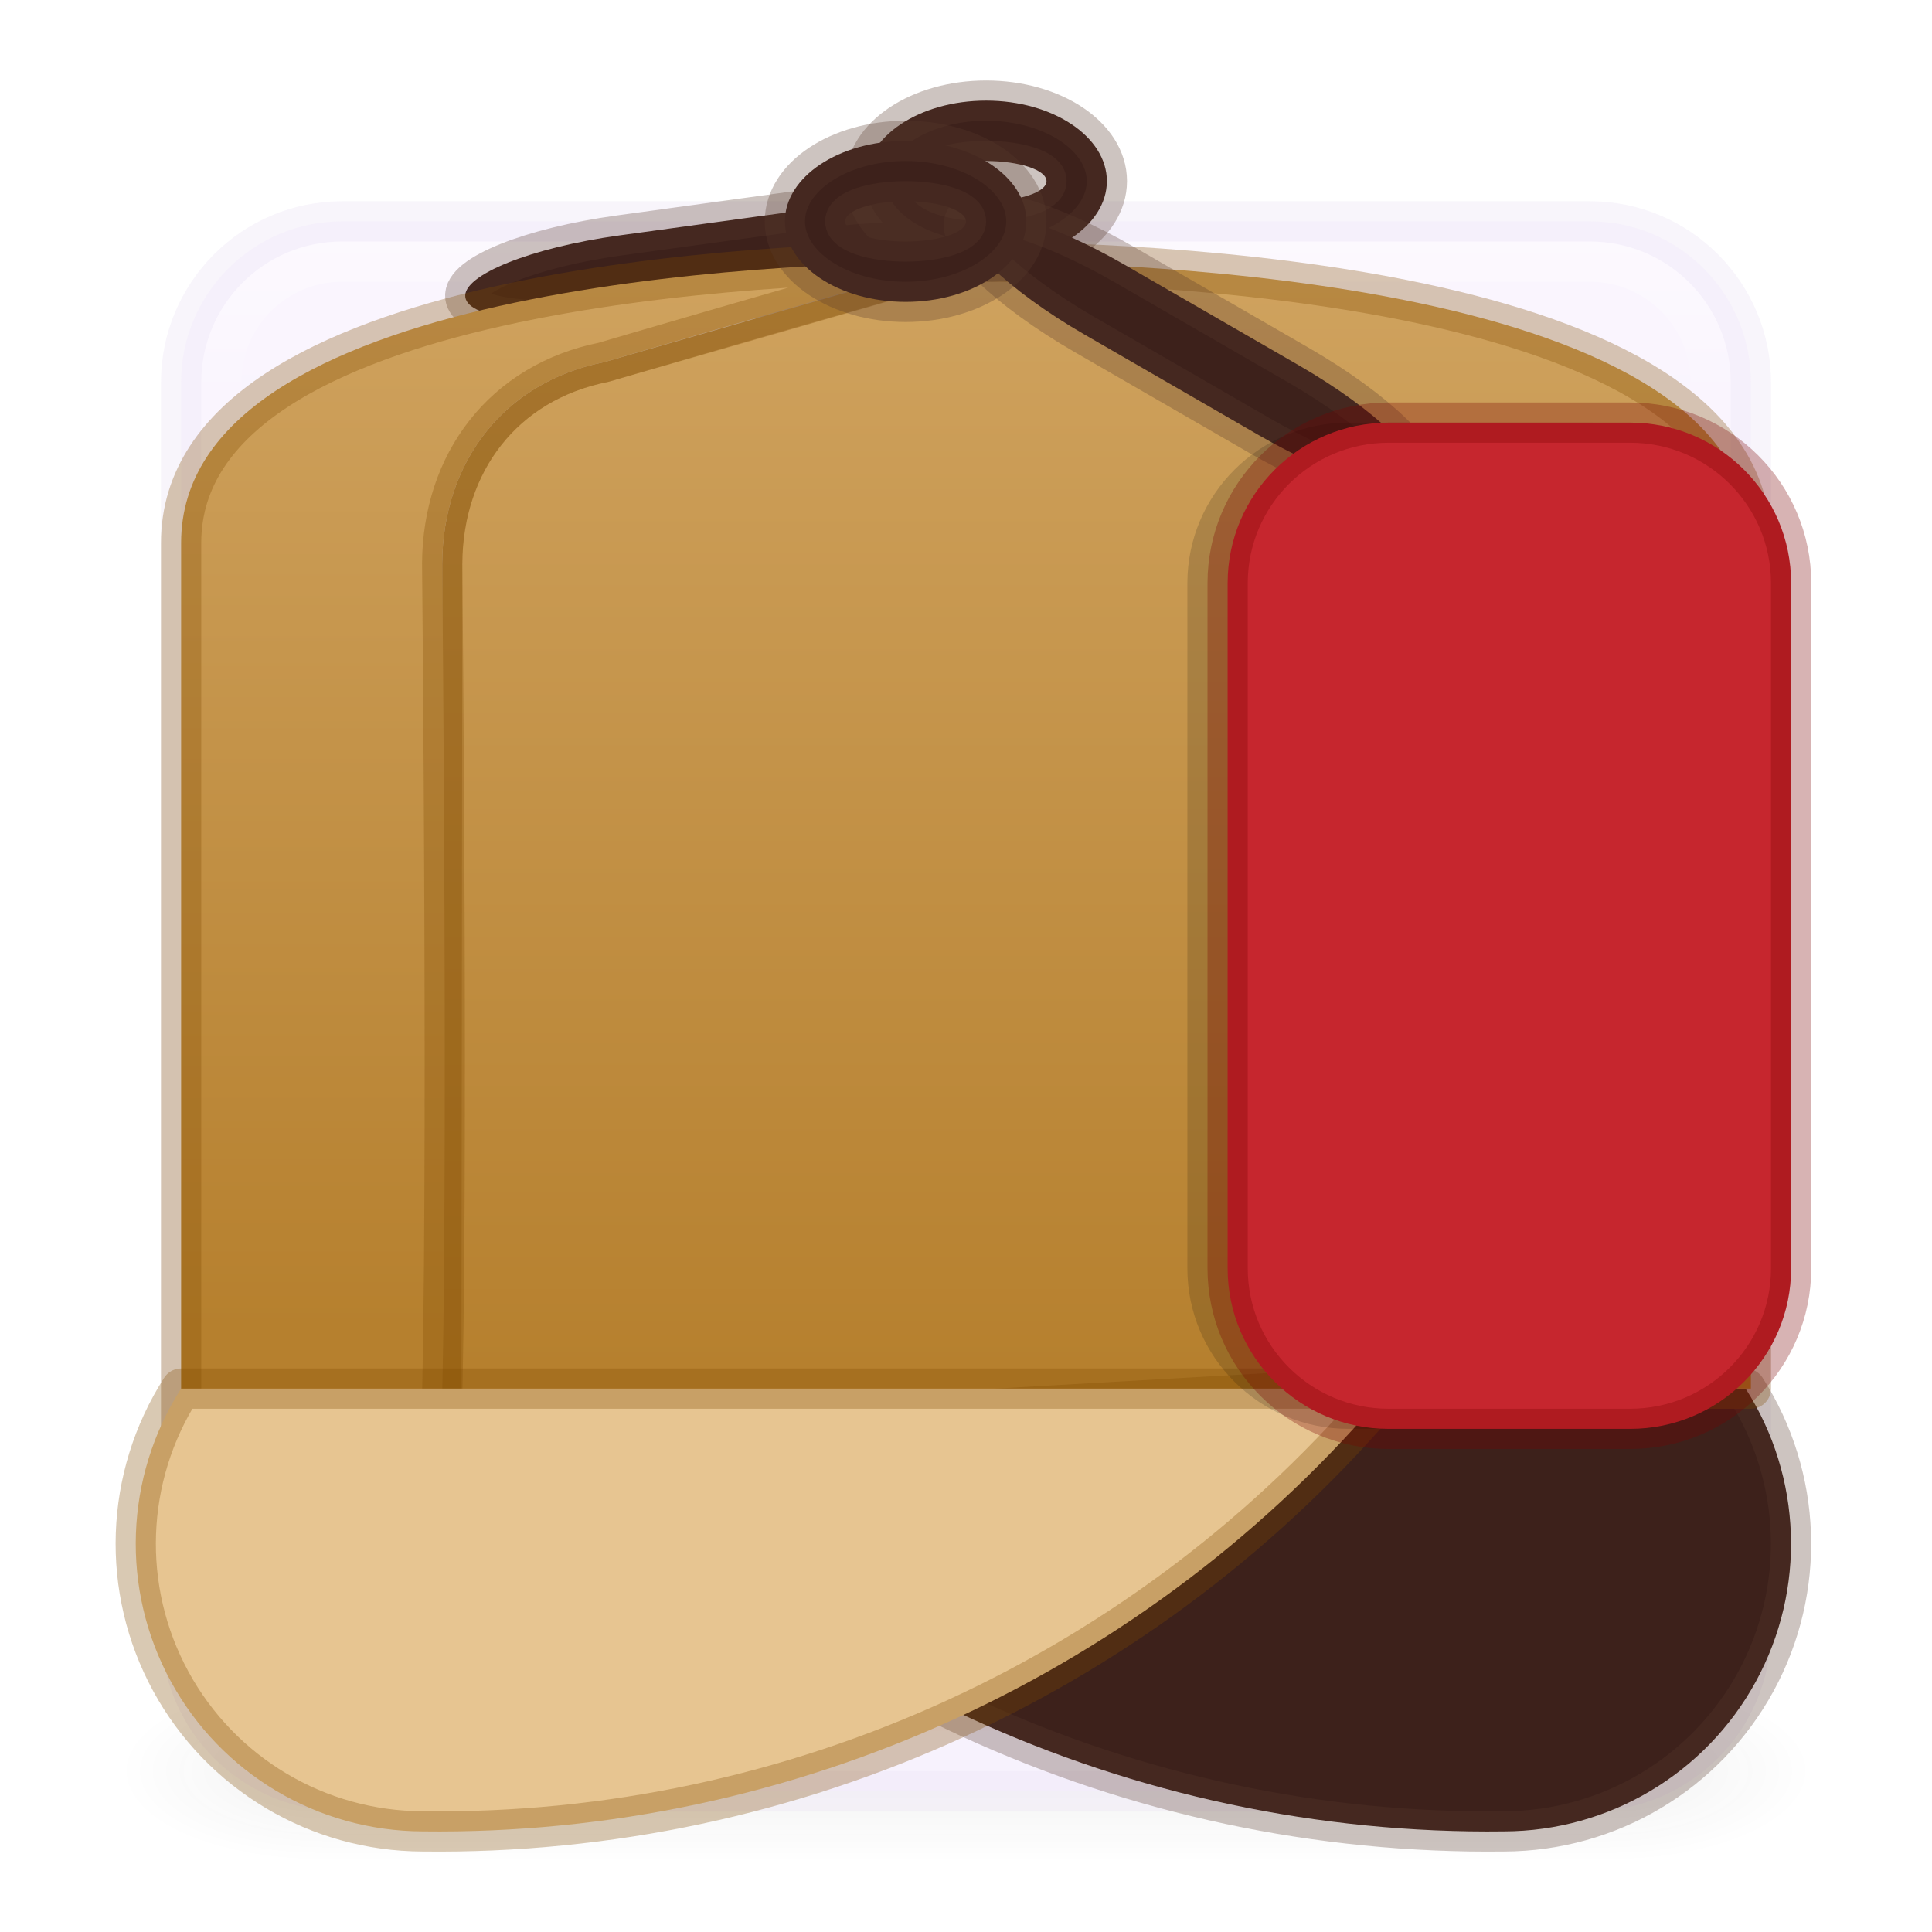
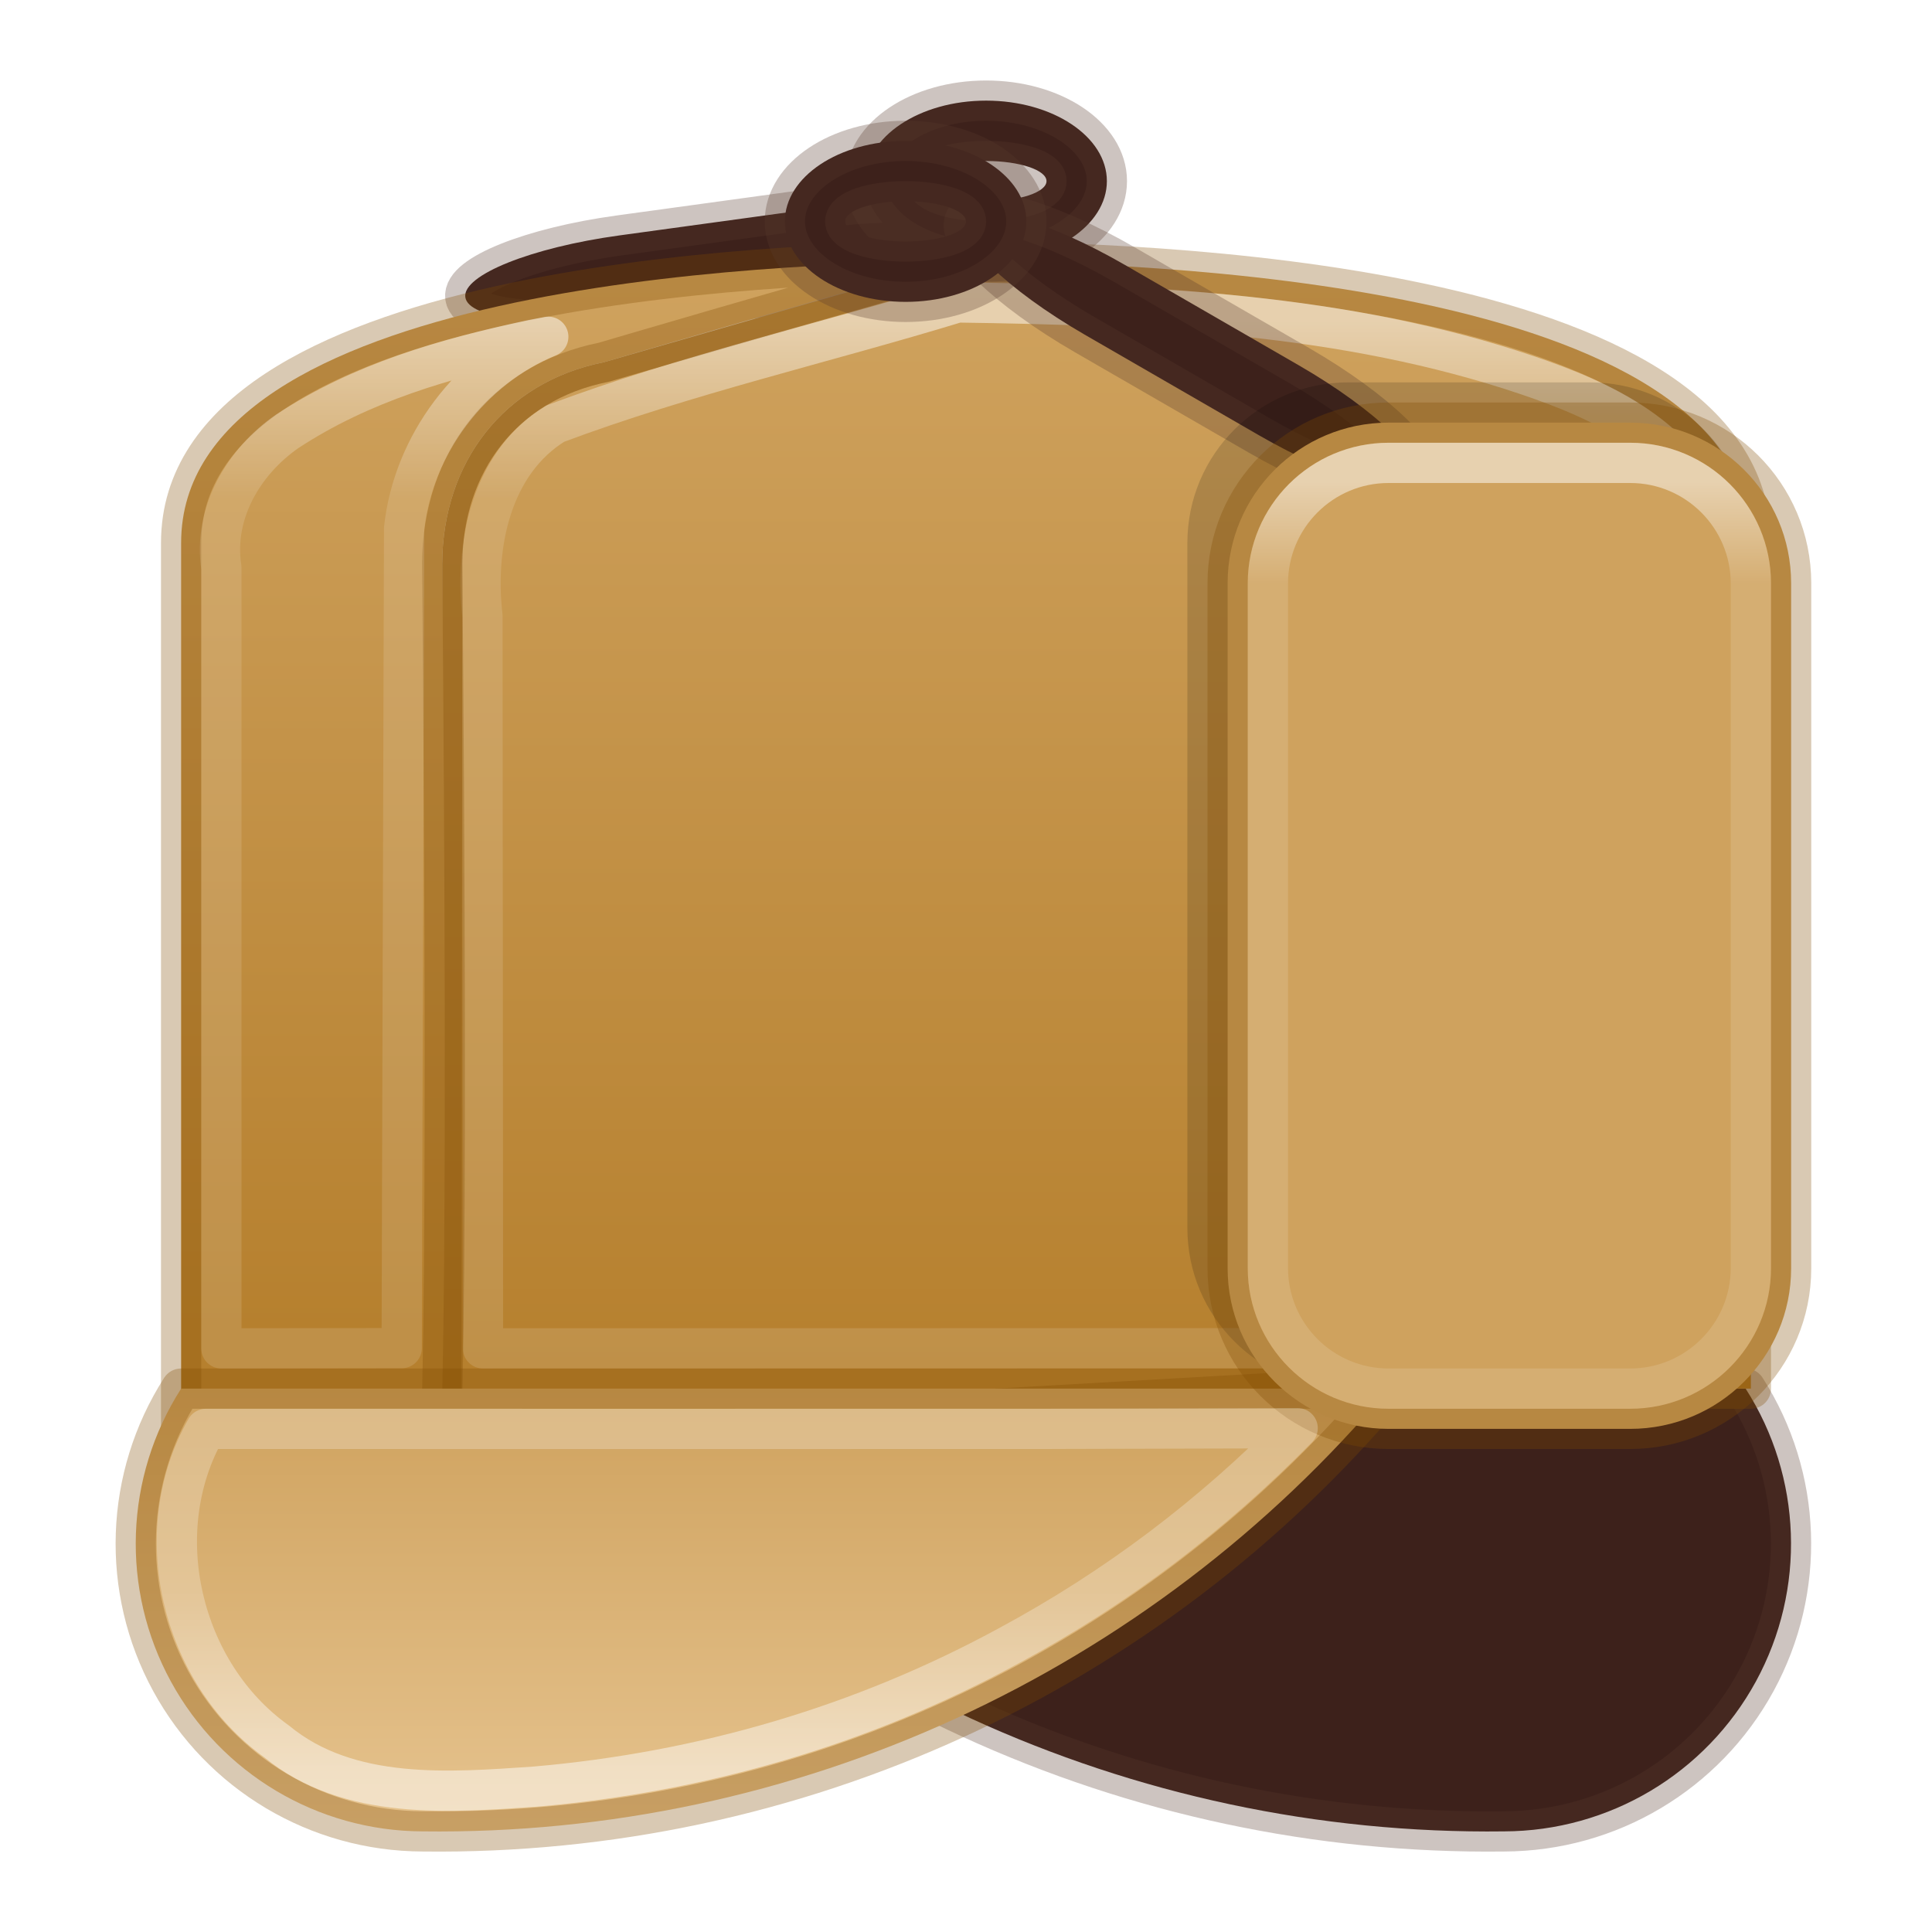
<svg xmlns="http://www.w3.org/2000/svg" xmlns:xlink="http://www.w3.org/1999/xlink" version="1.1" width="48" height="48" id="svg6649">
  <defs id="defs6651">
+     <linearGradient id="linearGradient39">
+       <stop style="stop-color:#ffffff;stop-opacity:1;" offset="0" id="stop36" />
+       <stop style="stop-color:#ffffff;stop-opacity:0.25;" offset="0.078" id="stop37" />
+       <stop style="stop-color:#ffffff;stop-opacity:0.25;" offset="0.878" id="stop38" />
+       <stop style="stop-color:#ffffff;stop-opacity:0.5;" offset="1" id="stop39" />
+     </linearGradient>
+     <linearGradient id="linearGradient3">
+       <stop style="stop-color:#ffffff;stop-opacity:1;" offset="0" id="stop3" />
+       <stop style="stop-color:#ffffff;stop-opacity:0.25;" offset="0.122" id="stop7" />
+       <stop style="stop-color:#ffffff;stop-opacity:0.25;" offset="0.878" id="stop8" />
+       <stop style="stop-color:#ffffff;stop-opacity:0.5;" offset="1" id="stop4" />
+     </linearGradient>
+     <linearGradient id="linearGradient1">
+       <stop style="stop-color:#cfa25e;stop-opacity:1;" offset="0" id="stop1" />
+       <stop style="stop-color:#e7c591;stop-opacity:1;" offset="1" id="stop2" />
+     </linearGradient>
    <linearGradient id="linearGradient5">
      <stop style="stop-color:#cfa25e;stop-opacity:1;" offset="0" id="stop5" />
      <stop style="stop-color:#b6802e;stop-opacity:1;" offset="1" id="stop6" />
    </linearGradient>
    <linearGradient id="linearGradient1201">
      <stop id="stop1193" style="stop-color:#ffffff;stop-opacity:1" offset="0" />
      <stop id="stop1195" style="stop-color:#ffffff;stop-opacity:0.235" offset="0.068" />
      <stop id="stop1197" style="stop-color:#ffffff;stop-opacity:0.157" offset="0.947" />
      <stop id="stop1199" style="stop-color:#ffffff;stop-opacity:0.392" offset="1" />
    </linearGradient>
    <linearGradient id="linearGradient3688-166-749">
      <stop id="stop2883" style="stop-color:#181818;stop-opacity:1" offset="0" />
      <stop id="stop2885" style="stop-color:#181818;stop-opacity:0" offset="1" />
    </linearGradient>
    <linearGradient id="linearGradient3702-501-757">
      <stop id="stop2895" style="stop-color:#181818;stop-opacity:0" offset="0" />
      <stop id="stop2897" style="stop-color:#181818;stop-opacity:1" offset="0.5" />
      <stop id="stop2899" style="stop-color:#181818;stop-opacity:0" offset="1" />
    </linearGradient>
    <radialGradient cx="4.993" cy="43.5" r="2.5" fx="4.993" fy="43.5" id="radialGradient3013-6" xlink:href="#linearGradient3688-166-749" gradientUnits="userSpaceOnUse" gradientTransform="matrix(2.003784,0,0,0.8999999,29.98813,4.850003)" />
    <radialGradient cx="4.993" cy="43.5" r="2.5" fx="4.993" fy="43.5" id="radialGradient3015-1" xlink:href="#linearGradient3688-166-749" gradientUnits="userSpaceOnUse" gradientTransform="matrix(2.003784,0,0,0.8999999,-18.01187,-83.15)" />
    <linearGradient x1="39" y1="6" x2="39" y2="41.945" id="linearGradient3058-5" xlink:href="#linearGradient1201" gradientUnits="userSpaceOnUse" gradientTransform="translate(4e-6,1.000006)" />
    <linearGradient xlink:href="#linearGradient3702-501-757" id="linearGradient1191" gradientUnits="userSpaceOnUse" x1="25.058" y1="47.028" x2="25.058" y2="39.999" gradientTransform="matrix(1.142857,0,0,0.6428571,-3.428569,16.03572)" />
    <linearGradient xlink:href="#linearGradient870" id="linearGradient930-9-2" x1="16.768" y1="2.768" x2="16.768" y2="29.897" gradientUnits="userSpaceOnUse" gradientTransform="matrix(1.444444,0,0,1.444444,0.888913,1.888891)" />
    <linearGradient id="linearGradient870">
      <stop id="stop866" offset="0" style="stop-color:#cd9ef7;stop-opacity:1" />
      <stop id="stop868" offset="1" style="stop-color:#a56de2;stop-opacity:1" />
    </linearGradient>
    <linearGradient xlink:href="#linearGradient5" id="linearGradient6" x1="25" y1="7" x2="25" y2="34" gradientUnits="userSpaceOnUse" />
    <linearGradient xlink:href="#linearGradient5" id="linearGradient8" x1="11" y1="7" x2="11" y2="33" gradientUnits="userSpaceOnUse" />
+     <linearGradient xlink:href="#linearGradient1" id="linearGradient2" x1="18.5" y1="32.5" x2="18.5" y2="44" gradientUnits="userSpaceOnUse" />
+     <linearGradient xlink:href="#linearGradient3" id="linearGradient4" x1="18" y1="7" x2="18" y2="44" gradientUnits="userSpaceOnUse" />
+     <linearGradient xlink:href="#linearGradient3" id="linearGradient11" x1="23" y1="8" x2="23" y2="44" gradientUnits="userSpaceOnUse" />
+     <linearGradient xlink:href="#linearGradient3" id="linearGradient14" x1="18" y1="8" x2="18" y2="44" gradientUnits="userSpaceOnUse" />
+     <linearGradient xlink:href="#linearGradient39" id="linearGradient36" x1="38" y1="12" x2="38" y2="44" gradientUnits="userSpaceOnUse" />
  </defs>
-   <g id="layer1" style="opacity:0.104">
-     <rect style="opacity:0.6;fill:url(#radialGradient3013-6);fill-opacity:1;stroke:none;stroke-width:0.863" id="rect2801-3-7" y="41.75" x="40" height="4.5" width="5" />
-     <rect style="opacity:0.6;fill:url(#radialGradient3015-1);fill-opacity:1;stroke:none;stroke-width:0.863" id="rect3696-6-3" transform="scale(-1)" y="-46.25" x="-8" height="4.5" width="5" />
-     <rect style="opacity:0.6;fill:url(#linearGradient1191);fill-opacity:1;stroke:none;stroke-width:0.863" id="rect3700-4-6" y="41.75" x="8" height="4.5" width="32" />
-     <rect style="color:#000000;font-variation-settings:normal;display:inline;overflow:visible;visibility:visible;opacity:1;vector-effect:none;fill:url(#linearGradient930-9-2);fill-opacity:1;fill-rule:nonzero;stroke:#7239b3;stroke-width:1;stroke-linecap:butt;stroke-linejoin:miter;stroke-miterlimit:4;stroke-dasharray:none;stroke-dashoffset:0;stroke-opacity:0.5;marker:none;enable-background:accumulate;stop-color:#000000;stop-opacity:1" id="rect5505-21-1" y="5.5" x="4.5" ry="4" rx="4" height="39" width="39" />
-     <rect style="opacity:0.35;fill:none;stroke:url(#linearGradient3058-5);stroke-width:1;stroke-linecap:round;stroke-linejoin:round;stroke-miterlimit:4;stroke-dasharray:none;stroke-dashoffset:0;stroke-opacity:1" id="rect6741-2" y="6.5" x="5.5" ry="3" rx="3" height="37" width="37" />
-   </g>
-   <g id="layer2">
-     <path style="fill:#3d211b;fill-opacity:1;stroke:#57392d;stroke-linecap:round;stroke-linejoin:round;stroke-opacity:0.3" d="m 34.5,32.5 a 30.825,30.825 155.376 0 1 -24,11 7.147,7.147 61.39 0 1 -6,-11 z" id="path8" transform="matrix(-1,0,0,1,47.86993,2)" />
-     <rect style="fill:#3d211b;fill-opacity:1;stroke:#57392d;stroke-linecap:round;stroke-linejoin:round;stroke-opacity:0.3" id="rect10" width="13" height="2" x="10.45" y="7.886" rx="4" ry="1" transform="rotate(-7.810722)" />
-     <path id="rect1" style="fill:url(#linearGradient6);stroke:#804b00;stroke-linecap:round;stroke-linejoin:round;stroke-opacity:0.3" d="M 10.963,35.505 16,35.5 l 17.5,-1 h 10 V 13.488 C 43.5,6.942 28.144,6.5 24,6.5 v 0 c -0.098,0 -0.202,2.455e-4 -0.311,8.109e-4 L 15,9 c -2.5,0.5 -4,2.5 -4.014,5 z" />
-     <path id="path5" style="fill:url(#linearGradient8);fill-opacity:1;stroke:#804b00;stroke-linecap:round;stroke-linejoin:round;stroke-opacity:0.3" d="M 23.684,6.501 C 19.134,6.525 4.5,7.098 4.5,13.488 v 22.023 l 6.463,-0.007 C 11.145,29.937 10.986,14 10.986,14 11,11.5 12.5,9.5 15,9 15,9 19.401,7.702 23.684,6.501 Z" />
-     <path id="path4" style="fill:none;fill-opacity:1;stroke:#804b00;stroke-linecap:round;stroke-linejoin:round;stroke-opacity:0.3" d="M 23.689 6.501 L 23.684 6.501 " />
-     <path id="path12" style="fill:#3d211b;fill-opacity:1;stroke:#57392d;stroke-linecap:round;stroke-linejoin:round;stroke-opacity:0.3" d="m 24.5,2.5 a 3,2 0 0 0 -3,2 3,2 0 0 0 3,2 3,2 0 0 0 3,-2 3,2 0 0 0 -3,-2 z m 0,1.5 A 1.5,0.5 0 0 1 26,4.5 1.5,0.5 0 0 1 24.5,5 1.5,0.5 0 0 1 23,4.5 1.5,0.5 0 0 1 24.5,4 Z" />
-     <rect style="fill:#3d211b;fill-opacity:1;stroke:#57392d;stroke-linecap:round;stroke-linejoin:round;stroke-opacity:0.3" id="rect11" width="13" height="2" x="23.492" y="-8.274" rx="4" ry="1" transform="rotate(30)" />
-     <path id="path11" style="fill:#3d211b;fill-opacity:1;stroke:#57392d;stroke-linecap:round;stroke-linejoin:round;stroke-opacity:0.3" d="m 22.5,3.5 a 3,2 0 0 0 -3,2 3,2 0 0 0 3,2 3,2 0 0 0 3,-2 3,2 0 0 0 -3,-2 z m 0,1.5 A 1.5,0.5 0 0 1 24,5.5 1.5,0.5 0 0 1 22.5,6 1.5,0.5 0 0 1 21,5.5 1.5,0.5 0 0 1 22.5,5 Z" />
-     <path style="fill:#e7c591;fill-opacity:1;stroke:#804b00;stroke-linecap:round;stroke-linejoin:round;stroke-opacity:0.3" d="m 34.5,32.5 a 30.825,30.825 155.376 0 1 -24,11 7.147,7.147 61.39 0 1 -6,-11 z" id="path7" transform="translate(0,2)" />
-     <rect style="fill:#000000;fill-opacity:1;stroke:none;stroke-linecap:round;stroke-linejoin:round;stroke-opacity:1;opacity:0.15" id="rect8" width="14" height="25" x="29.5" y="10.5" rx="4" ry="3.989" />
-     <rect style="fill:#c6262e;fill-opacity:1;stroke:#7a0000;stroke-linecap:round;stroke-linejoin:round;stroke-opacity:0.3" id="rect4" width="14" height="25" x="30.5" y="10.5" rx="4" ry="3.989" />
-   </g>
+   <path style="fill:#3d211b;fill-opacity:1;stroke:#57392d;stroke-linecap:round;stroke-linejoin:round;stroke-opacity:0.3" d="m 34.5,32.5 a 30.825,30.825 155.376 0 1 -24,11 7.147,7.147 61.39 0 1 -6,-11 z" id="path8" transform="matrix(-1,0,0,1,47.86993,2)" />
+   <rect style="fill:#3d211b;fill-opacity:1;stroke:#57392d;stroke-linecap:round;stroke-linejoin:round;stroke-opacity:0.3" id="rect10" width="13" height="2" x="10.45" y="7.886" rx="4" ry="1" transform="rotate(-7.810722)" />
+   <path id="rect1" style="fill:url(#linearGradient6);stroke:#804b00;stroke-linecap:round;stroke-linejoin:round;stroke-opacity:0.3" d="M 10.963,35.505 16,35.5 l 17.5,-1 h 10 V 13.488 C 43.5,6.942 28.144,6.5 24,6.5 v 0 c -0.098,0 -0.202,2.455e-4 -0.311,8.109e-4 L 15,9 c -2.5,0.5 -4,2.5 -4.014,5 z" />
+   <path id="path9" style="fill:none;stroke:url(#linearGradient11);stroke-linecap:round;stroke-linejoin:round;stroke-opacity:1;opacity:0.5" d="m 23.789,7.514 c -3.326,1.015 -6.737,1.791 -9.995,3.011 -1.598,0.979 -2.008,3.038 -1.808,4.777 L 12,33.5 l 30.496,-0.006 -0.075,-20.601 C 41.892,10.876 39.761,9.938 37.962,9.327 33.401,7.781 28.541,7.581 23.789,7.514 Z" />
+   <path id="path5" style="fill:url(#linearGradient8);fill-opacity:1;stroke:#804b00;stroke-linecap:round;stroke-linejoin:round;stroke-opacity:0.3" d="M 23.684,6.501 C 19.134,6.525 4.5,7.098 4.5,13.488 v 22.023 l 6.463,-0.007 C 11.145,29.937 10.986,14 10.986,14 11,11.5 12.5,9.5 15,9 15,9 19.401,7.702 23.684,6.501 Z" />
+   <path id="path4" style="fill:none;fill-opacity:1;stroke:#804b00;stroke-linecap:round;stroke-linejoin:round;stroke-opacity:0.3" d="M 23.689 6.501 L 23.684 6.501 " />
+   <path id="path12" style="fill:#3d211b;fill-opacity:1;stroke:#57392d;stroke-linecap:round;stroke-linejoin:round;stroke-opacity:0.3" d="m 24.5,2.5 a 3,2 0 0 0 -3,2 3,2 0 0 0 3,2 3,2 0 0 0 3,-2 3,2 0 0 0 -3,-2 z m 0,1.5 A 1.5,0.5 0 0 1 26,4.5 1.5,0.5 0 0 1 24.5,5 1.5,0.5 0 0 1 23,4.5 1.5,0.5 0 0 1 24.5,4 Z" />
+   <rect style="fill:#3d211b;fill-opacity:1;stroke:#57392d;stroke-linecap:round;stroke-linejoin:round;stroke-opacity:0.3" id="rect11" width="13" height="2" x="23.492" y="-8.274" rx="4" ry="1" transform="rotate(30)" />
+   <path id="path11" style="fill:#3d211b;fill-opacity:1;stroke:#57392d;stroke-linecap:round;stroke-linejoin:round;stroke-opacity:0.3" d="m 22.5,3.5 a 3,2 0 0 0 -3,2 3,2 0 0 0 3,2 3,2 0 0 0 3,-2 3,2 0 0 0 -3,-2 z m 0,1.5 A 1.5,0.5 0 0 1 24,5.5 1.5,0.5 0 0 1 22.5,6 1.5,0.5 0 0 1 21,5.5 1.5,0.5 0 0 1 22.5,5 Z" />
+   <path style="fill:url(#linearGradient2);fill-opacity:1;stroke:#804b00;stroke-linecap:round;stroke-linejoin:round;stroke-opacity:0.3" d="m 34.5,32.5 a 30.825,30.825 155.376 0 1 -24,11 7.147,7.147 61.39 0 1 -6,-11 z" id="path7" transform="translate(0,2)" />
+   <rect style="opacity:0.15;fill:#000000;fill-opacity:1;stroke:none;stroke-linecap:round;stroke-linejoin:round;stroke-opacity:1" id="rect8" width="14" height="25" x="29.5" y="9.5" rx="4" ry="3.989" />
+   <rect style="fill:#cfa25e;fill-opacity:1;stroke:#804b00;stroke-linecap:round;stroke-linejoin:round;stroke-opacity:0.3" id="rect4" width="14" height="25" x="30.5" y="10.5" rx="4" ry="3.989" />
+   <path id="path2" style="fill:none;fill-opacity:1;stroke:url(#linearGradient4);stroke-linecap:round;stroke-linejoin:round;stroke-opacity:1" d="m 26.121,35.5 c -7.001,0.003 -14.003,7.55e-4 -21.004,0 -1.46,2.556 -0.626,6.065 1.758,7.767 1.792,1.477 4.321,1.264 6.422,1.121 4.147,-0.361 8.116,-1.512 11.779,-3.507 2.678,-1.444 5.046,-3.243 7.164,-5.398 -2.04,0.005 -4.079,0.01 -6.119,0.016 z" />
+   <path id="path13" style="fill:none;fill-opacity:1;stroke:url(#linearGradient14);stroke-linecap:round;stroke-linejoin:round;stroke-opacity:1;opacity:0.5" d="M 13.205,8.447 C 11.064,8.906 8.989,9.5 7.135,10.717 6.049,11.47 5.291,12.754 5.5,14.105 V 33.5 l 4.48,-0.006 0.06,-20.365 c 0.225,-2.074 1.649,-3.973 3.582,-4.762 l -0.418,0.08 z" />
+   <rect style="fill:none;fill-opacity:1;stroke:url(#linearGradient36);stroke-linecap:round;stroke-linejoin:round;stroke-opacity:1;opacity:0.5" id="rect35" width="12" height="23" x="31.5" y="11.5" rx="3" ry="3" />
</svg>
